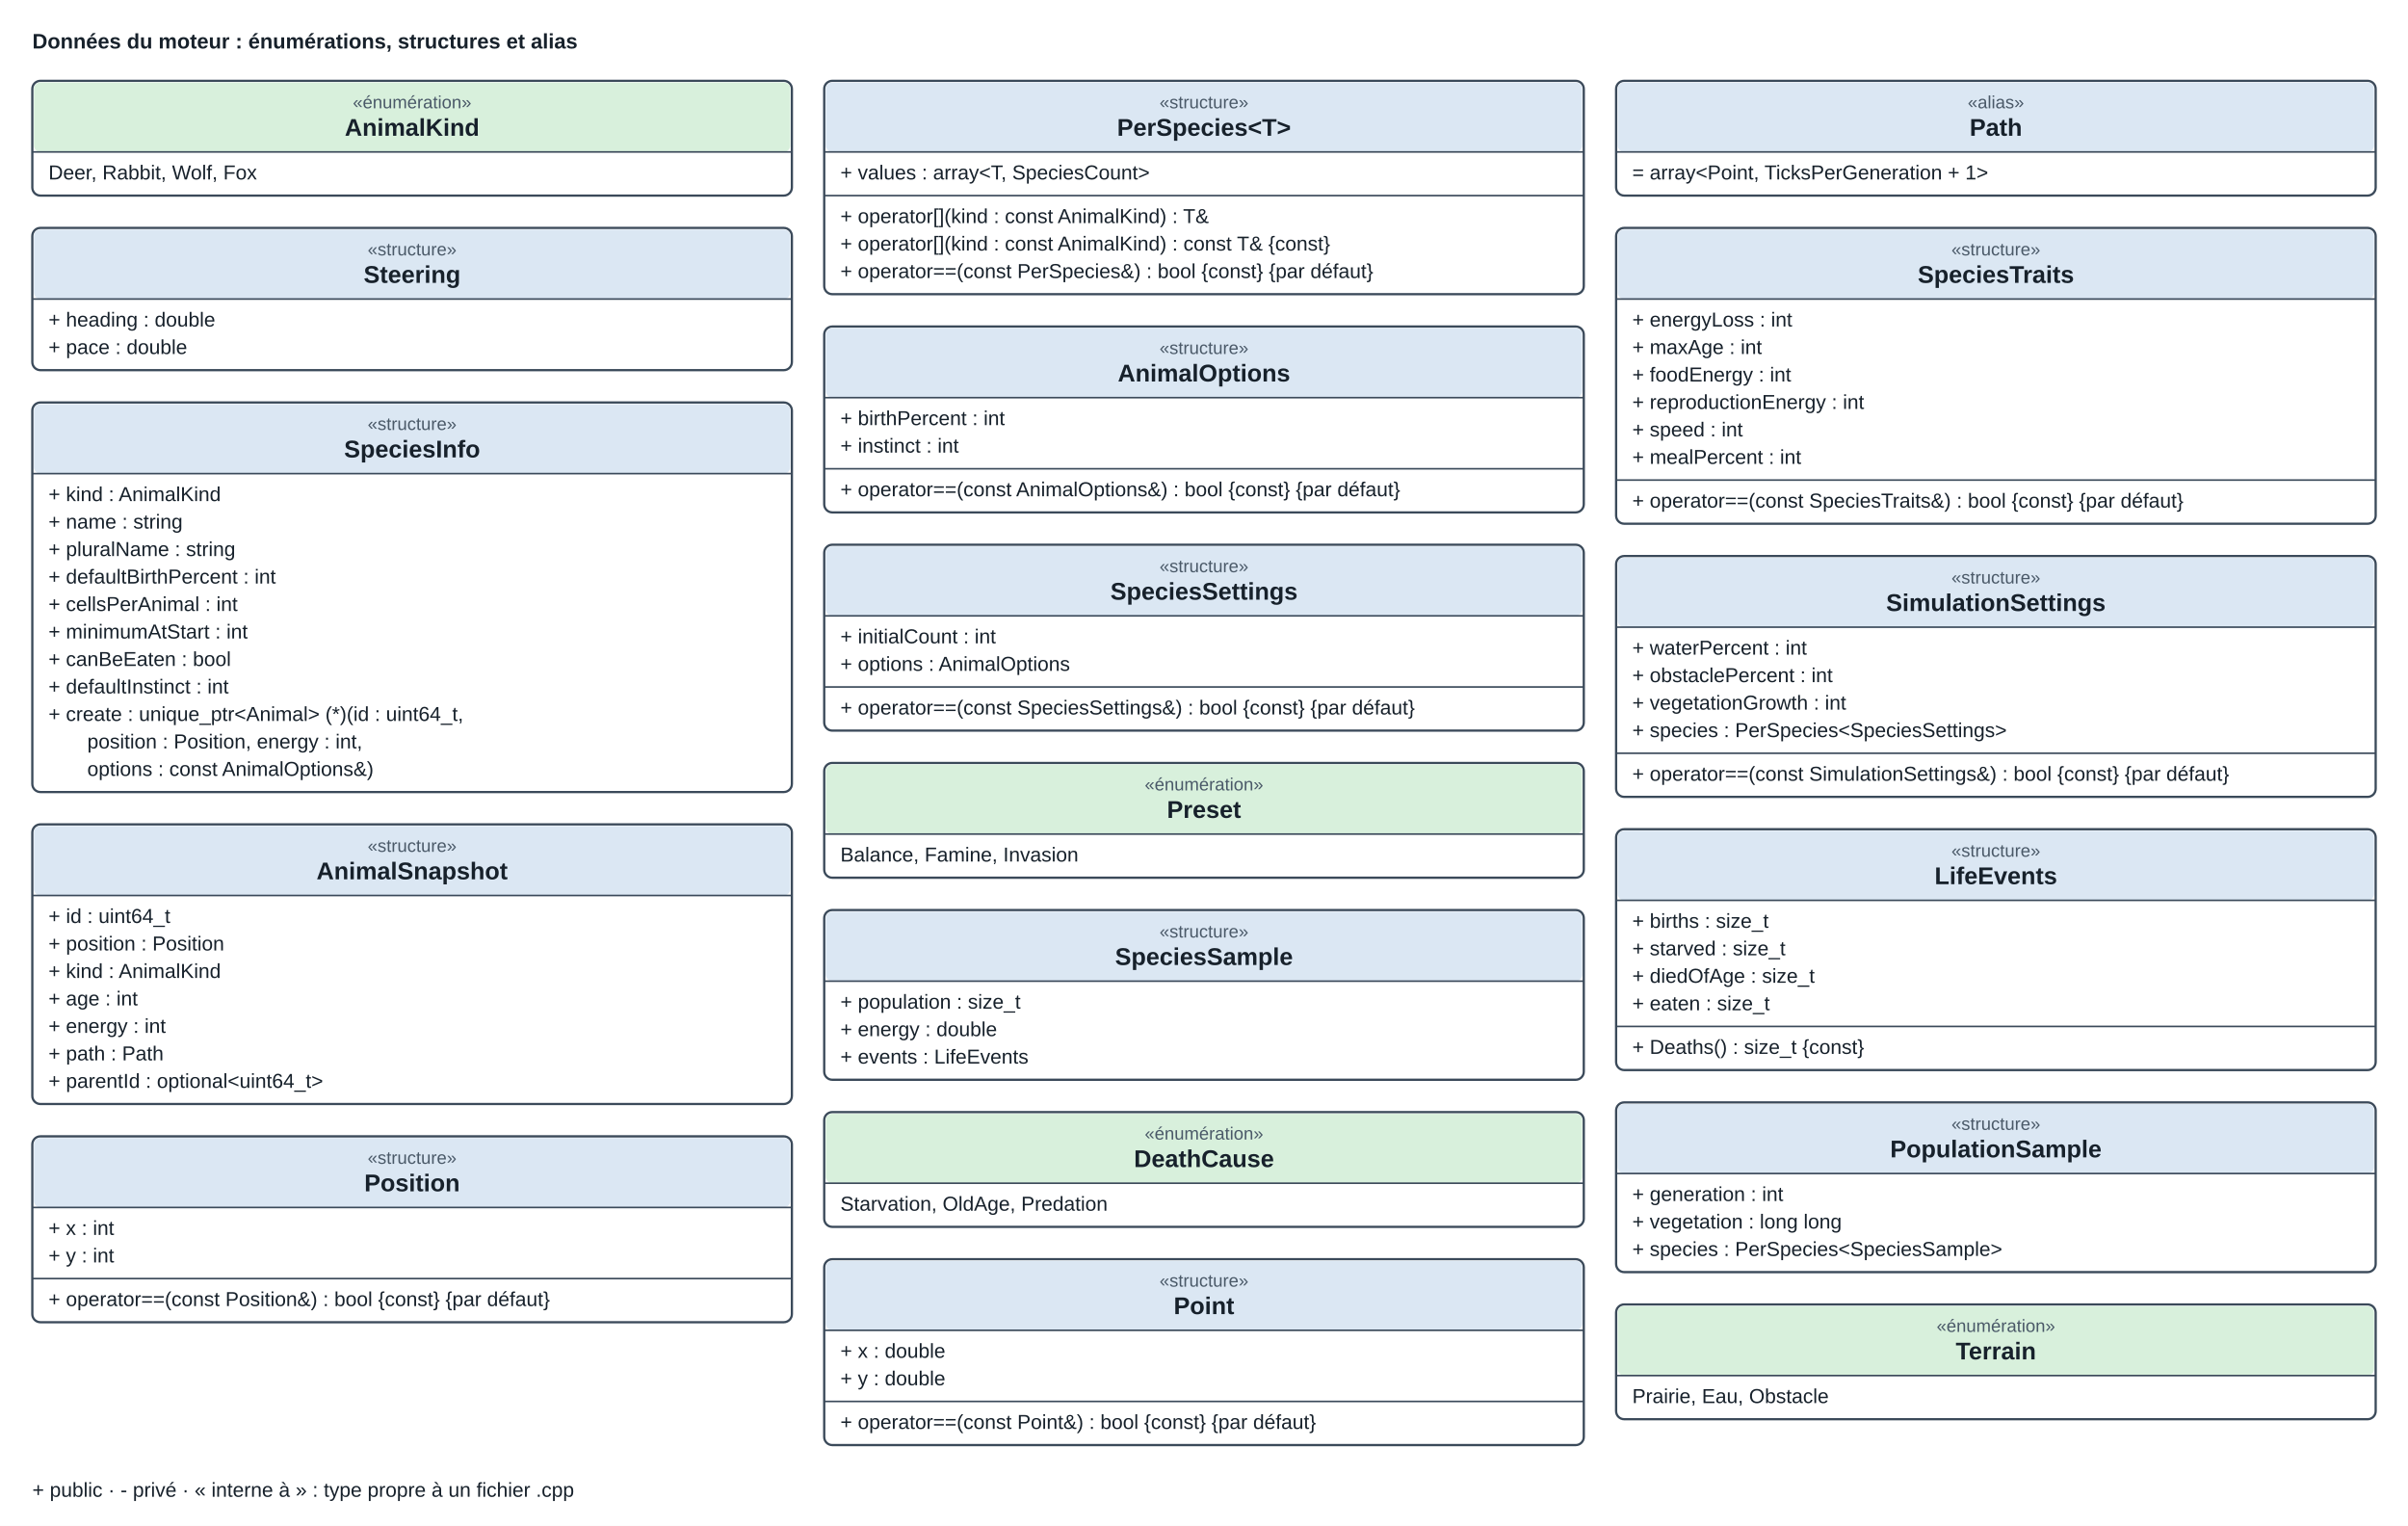
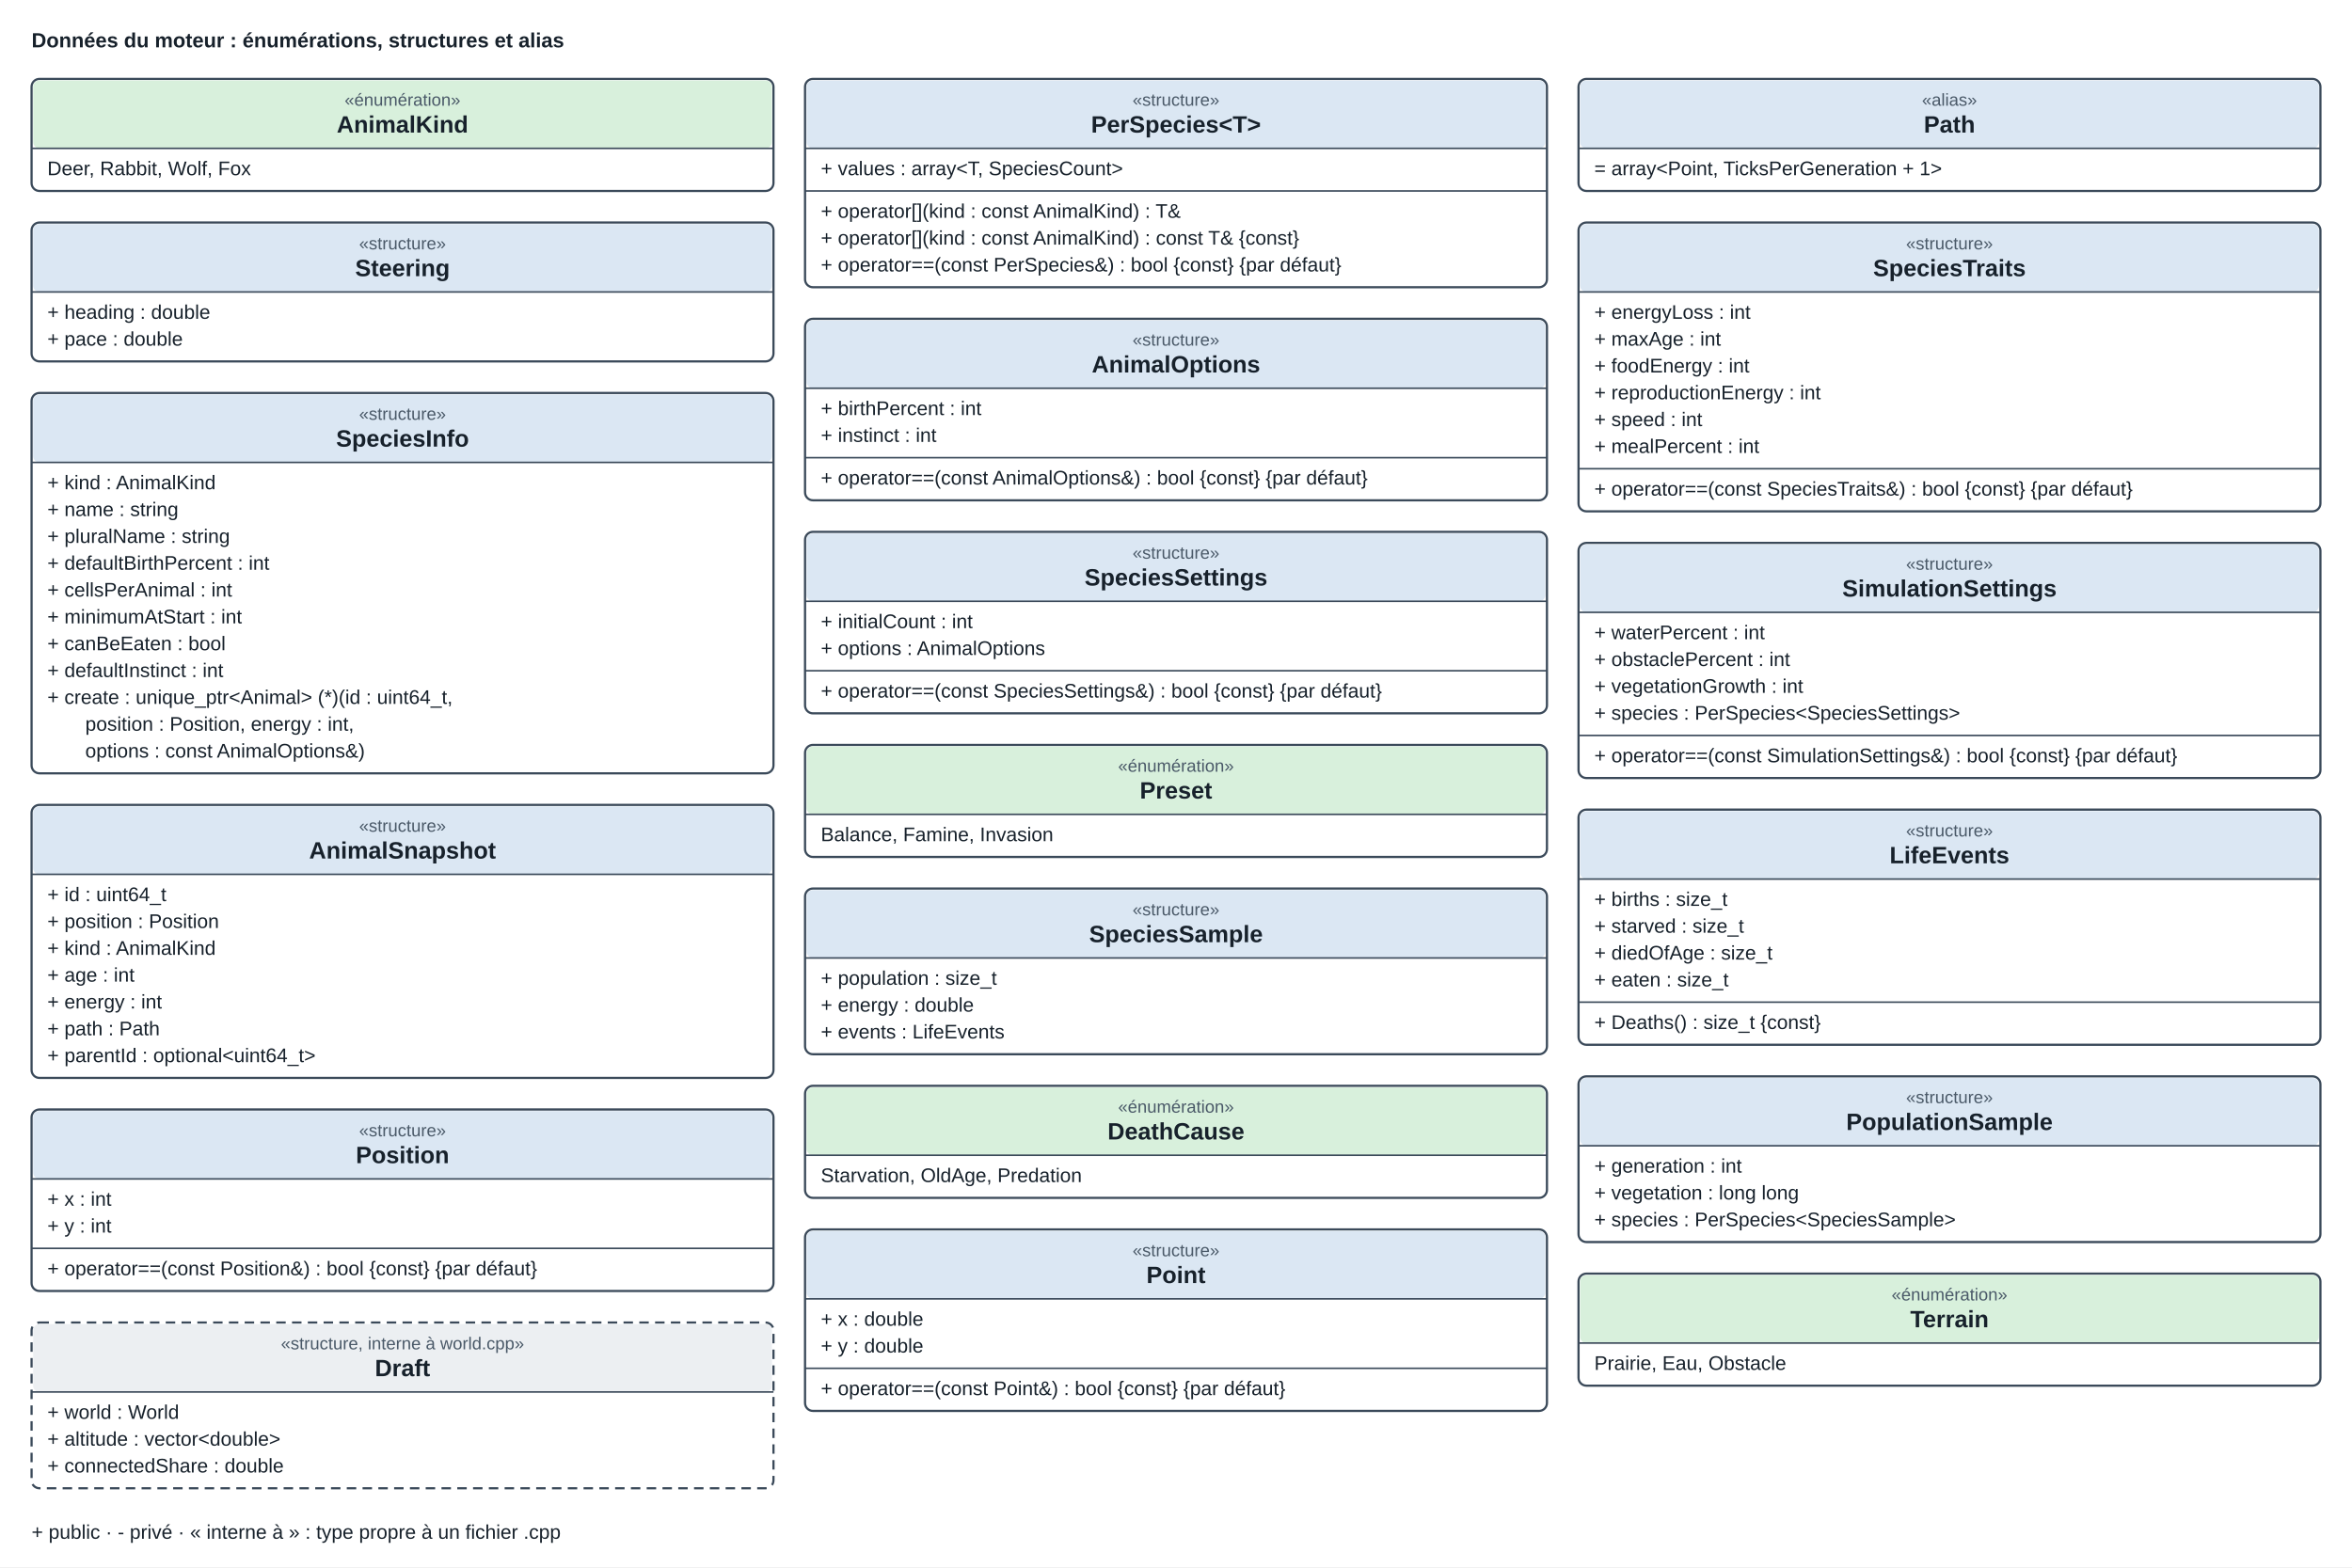
- <svg xmlns="http://www.w3.org/2000/svg" viewBox="0 0 1490 944" role="img" aria-label="Données du moteur : énumérations, structures et alias">
+ <svg xmlns="http://www.w3.org/2000/svg" viewBox="0 0 1490 993" role="img" aria-label="Données du moteur : énumérations, structures et alias">
  <style>
 text { font-family: "Segoe UI", Arial, sans-serif; fill: #17212b; }
 .name { font-size: 15px; font-weight: 700; text-anchor: middle; }
 .abstract { font-style: italic; }
 .stereo { font-size: 11px; text-anchor: middle; fill: #4a5968; }
 .member { font-size: 12.5px; }
 .label { font-size: 12px; font-style: italic; fill: #3b4a5a; }
 .band { font-size: 14px; font-weight: 700; }
 .legend { font-size: 12.5px; }
 .legendtitle { font-size: 13px; font-weight: 700; }
</style>
  <defs>
    <marker id="triangle" viewBox="0 0 14 14" refX="13" refY="7" markerWidth="14" markerHeight="14" markerUnits="userSpaceOnUse" orient="auto">
      <path d="M1 1 L13 7 L1 13 Z" fill="#ffffff" stroke="#3b4a5a" stroke-width="1.4" />
    </marker>
    <marker id="diamond" viewBox="0 0 18 12" refX="1" refY="6" markerWidth="18" markerHeight="12" markerUnits="userSpaceOnUse" orient="auto">
      <path d="M1 6 L9 1 L17 6 L9 11 Z" fill="#3b4a5a" />
    </marker>
    <marker id="arrow" viewBox="0 0 12 12" refX="11" refY="6" markerWidth="12" markerHeight="12" markerUnits="userSpaceOnUse" orient="auto">
      <path d="M1 1 L11 6 L1 11" fill="none" stroke="#3b4a5a" stroke-width="1.6" />
    </marker>
  </defs>
-   <rect width="1490" height="944" fill="#ffffff" />
+   <rect width="1490" height="993" fill="#ffffff" />
  <g class="box" data-width="470">
    <rect x="20" y="50" width="470" height="71" rx="5" fill="#ffffff" stroke="#3b4a5a" stroke-width="1.4" />
    <rect x="21" y="51" width="468" height="43" rx="4" fill="#d8f0dc" />
    <text x="255.0" y="67" class="stereo">«énumération»</text>
    <text x="255.0" y="84" class="name">AnimalKind</text>
    <line x1="20" y1="94" x2="490" y2="94" stroke="#3b4a5a" />
    <text x="30" y="111" class="member">Deer, Rabbit, Wolf, Fox</text>
  </g>
  <g class="box" data-width="470">
    <rect x="510" y="50" width="470" height="132" rx="5" fill="#ffffff" stroke="#3b4a5a" stroke-width="1.4" />
    <rect x="511" y="51" width="468" height="43" rx="4" fill="#dbe7f3" />
    <text x="745.0" y="67" class="stereo">«structure»</text>
    <text x="745.0" y="84" class="name">PerSpecies&lt;T&gt;</text>
    <line x1="510" y1="94" x2="980" y2="94" stroke="#3b4a5a" />
    <text x="520" y="111" class="member">+ values : array&lt;T, SpeciesCount&gt;</text>
    <line x1="510" y1="121" x2="980" y2="121" stroke="#3b4a5a" />
    <text x="520" y="138" class="member">+ operator[](kind : const AnimalKind) : T&amp;</text>
    <text x="520" y="155" class="member">+ operator[](kind : const AnimalKind) : const T&amp; {const}</text>
    <text x="520" y="172" class="member">+ operator==(const PerSpecies&amp;) : bool {const} {par défaut}</text>
  </g>
  <g class="box" data-width="470">
    <rect x="1000" y="50" width="470" height="71" rx="5" fill="#ffffff" stroke="#3b4a5a" stroke-width="1.4" />
    <rect x="1001" y="51" width="468" height="43" rx="4" fill="#dbe7f3" />
    <text x="1235.0" y="67" class="stereo">«alias»</text>
    <text x="1235.0" y="84" class="name">Path</text>
    <line x1="1000" y1="94" x2="1470" y2="94" stroke="#3b4a5a" />
    <text x="1010" y="111" class="member">= array&lt;Point, TicksPerGeneration + 1&gt;</text>
  </g>
  <g class="box" data-width="470">
    <rect x="20" y="141" width="470" height="88" rx="5" fill="#ffffff" stroke="#3b4a5a" stroke-width="1.4" />
    <rect x="21" y="142" width="468" height="43" rx="4" fill="#dbe7f3" />
    <text x="255.0" y="158" class="stereo">«structure»</text>
    <text x="255.0" y="175" class="name">Steering</text>
    <line x1="20" y1="185" x2="490" y2="185" stroke="#3b4a5a" />
    <text x="30" y="202" class="member">+ heading : double</text>
    <text x="30" y="219" class="member">+ pace : double</text>
  </g>
  <g class="box" data-width="470">
    <rect x="1000" y="141" width="470" height="183" rx="5" fill="#ffffff" stroke="#3b4a5a" stroke-width="1.4" />
    <rect x="1001" y="142" width="468" height="43" rx="4" fill="#dbe7f3" />
    <text x="1235.0" y="158" class="stereo">«structure»</text>
    <text x="1235.0" y="175" class="name">SpeciesTraits</text>
    <line x1="1000" y1="185" x2="1470" y2="185" stroke="#3b4a5a" />
    <text x="1010" y="202" class="member">+ energyLoss : int</text>
    <text x="1010" y="219" class="member">+ maxAge : int</text>
    <text x="1010" y="236" class="member">+ foodEnergy : int</text>
    <text x="1010" y="253" class="member">+ reproductionEnergy : int</text>
    <text x="1010" y="270" class="member">+ speed : int</text>
    <text x="1010" y="287" class="member">+ mealPercent : int</text>
    <line x1="1000" y1="297" x2="1470" y2="297" stroke="#3b4a5a" />
    <text x="1010" y="314" class="member">+ operator==(const SpeciesTraits&amp;) : bool {const} {par défaut}</text>
  </g>
  <g class="box" data-width="470">
    <rect x="510" y="202" width="470" height="115" rx="5" fill="#ffffff" stroke="#3b4a5a" stroke-width="1.4" />
    <rect x="511" y="203" width="468" height="43" rx="4" fill="#dbe7f3" />
    <text x="745.0" y="219" class="stereo">«structure»</text>
    <text x="745.0" y="236" class="name">AnimalOptions</text>
    <line x1="510" y1="246" x2="980" y2="246" stroke="#3b4a5a" />
    <text x="520" y="263" class="member">+ birthPercent : int</text>
    <text x="520" y="280" class="member">+ instinct : int</text>
    <line x1="510" y1="290" x2="980" y2="290" stroke="#3b4a5a" />
    <text x="520" y="307" class="member">+ operator==(const AnimalOptions&amp;) : bool {const} {par défaut}</text>
  </g>
  <g class="box" data-width="470">
    <rect x="20" y="249" width="470" height="241" rx="5" fill="#ffffff" stroke="#3b4a5a" stroke-width="1.4" />
    <rect x="21" y="250" width="468" height="43" rx="4" fill="#dbe7f3" />
    <text x="255.0" y="266" class="stereo">«structure»</text>
    <text x="255.0" y="283" class="name">SpeciesInfo</text>
    <line x1="20" y1="293" x2="490" y2="293" stroke="#3b4a5a" />
    <text x="30" y="310" class="member">+ kind : AnimalKind</text>
    <text x="30" y="327" class="member">+ name : string</text>
    <text x="30" y="344" class="member">+ pluralName : string</text>
    <text x="30" y="361" class="member">+ defaultBirthPercent : int</text>
    <text x="30" y="378" class="member">+ cellsPerAnimal : int</text>
    <text x="30" y="395" class="member">+ minimumAtStart : int</text>
    <text x="30" y="412" class="member">+ canBeEaten : bool</text>
    <text x="30" y="429" class="member">+ defaultInstinct : int</text>
    <text x="30" y="446" class="member">+ create : unique_ptr&lt;Animal&gt; (*)(id : uint64_t,</text>
    <text x="54" y="463" class="member">position : Position, energy : int,</text>
    <text x="54" y="480" class="member">options : const AnimalOptions&amp;)</text>
  </g>
  <g class="box" data-width="470">
    <rect x="510" y="337" width="470" height="115" rx="5" fill="#ffffff" stroke="#3b4a5a" stroke-width="1.4" />
    <rect x="511" y="338" width="468" height="43" rx="4" fill="#dbe7f3" />
    <text x="745.0" y="354" class="stereo">«structure»</text>
    <text x="745.0" y="371" class="name">SpeciesSettings</text>
    <line x1="510" y1="381" x2="980" y2="381" stroke="#3b4a5a" />
    <text x="520" y="398" class="member">+ initialCount : int</text>
    <text x="520" y="415" class="member">+ options : AnimalOptions</text>
    <line x1="510" y1="425" x2="980" y2="425" stroke="#3b4a5a" />
    <text x="520" y="442" class="member">+ operator==(const SpeciesSettings&amp;) : bool {const} {par défaut}</text>
  </g>
  <g class="box" data-width="470">
    <rect x="1000" y="344" width="470" height="149" rx="5" fill="#ffffff" stroke="#3b4a5a" stroke-width="1.4" />
    <rect x="1001" y="345" width="468" height="43" rx="4" fill="#dbe7f3" />
    <text x="1235.0" y="361" class="stereo">«structure»</text>
    <text x="1235.0" y="378" class="name">SimulationSettings</text>
    <line x1="1000" y1="388" x2="1470" y2="388" stroke="#3b4a5a" />
    <text x="1010" y="405" class="member">+ waterPercent : int</text>
    <text x="1010" y="422" class="member">+ obstaclePercent : int</text>
    <text x="1010" y="439" class="member">+ vegetationGrowth : int</text>
    <text x="1010" y="456" class="member">+ species : PerSpecies&lt;SpeciesSettings&gt;</text>
    <line x1="1000" y1="466" x2="1470" y2="466" stroke="#3b4a5a" />
    <text x="1010" y="483" class="member">+ operator==(const SimulationSettings&amp;) : bool {const} {par défaut}</text>
  </g>
  <g class="box" data-width="470">
    <rect x="510" y="472" width="470" height="71" rx="5" fill="#ffffff" stroke="#3b4a5a" stroke-width="1.4" />
    <rect x="511" y="473" width="468" height="43" rx="4" fill="#d8f0dc" />
    <text x="745.0" y="489" class="stereo">«énumération»</text>
    <text x="745.0" y="506" class="name">Preset</text>
    <line x1="510" y1="516" x2="980" y2="516" stroke="#3b4a5a" />
    <text x="520" y="533" class="member">Balance, Famine, Invasion</text>
  </g>
  <g class="box" data-width="470">
    <rect x="20" y="510" width="470" height="173" rx="5" fill="#ffffff" stroke="#3b4a5a" stroke-width="1.4" />
    <rect x="21" y="511" width="468" height="43" rx="4" fill="#dbe7f3" />
    <text x="255.0" y="527" class="stereo">«structure»</text>
    <text x="255.0" y="544" class="name">AnimalSnapshot</text>
    <line x1="20" y1="554" x2="490" y2="554" stroke="#3b4a5a" />
    <text x="30" y="571" class="member">+ id : uint64_t</text>
    <text x="30" y="588" class="member">+ position : Position</text>
    <text x="30" y="605" class="member">+ kind : AnimalKind</text>
    <text x="30" y="622" class="member">+ age : int</text>
    <text x="30" y="639" class="member">+ energy : int</text>
    <text x="30" y="656" class="member">+ path : Path</text>
    <text x="30" y="673" class="member">+ parentId : optional&lt;uint64_t&gt;</text>
  </g>
  <g class="box" data-width="470">
    <rect x="1000" y="513" width="470" height="149" rx="5" fill="#ffffff" stroke="#3b4a5a" stroke-width="1.4" />
    <rect x="1001" y="514" width="468" height="43" rx="4" fill="#dbe7f3" />
    <text x="1235.0" y="530" class="stereo">«structure»</text>
    <text x="1235.0" y="547" class="name">LifeEvents</text>
    <line x1="1000" y1="557" x2="1470" y2="557" stroke="#3b4a5a" />
    <text x="1010" y="574" class="member">+ births : size_t</text>
    <text x="1010" y="591" class="member">+ starved : size_t</text>
    <text x="1010" y="608" class="member">+ diedOfAge : size_t</text>
    <text x="1010" y="625" class="member">+ eaten : size_t</text>
    <line x1="1000" y1="635" x2="1470" y2="635" stroke="#3b4a5a" />
    <text x="1010" y="652" class="member">+ Deaths() : size_t {const}</text>
  </g>
  <g class="box" data-width="470">
    <rect x="510" y="563" width="470" height="105" rx="5" fill="#ffffff" stroke="#3b4a5a" stroke-width="1.4" />
    <rect x="511" y="564" width="468" height="43" rx="4" fill="#dbe7f3" />
    <text x="745.0" y="580" class="stereo">«structure»</text>
    <text x="745.0" y="597" class="name">SpeciesSample</text>
    <line x1="510" y1="607" x2="980" y2="607" stroke="#3b4a5a" />
    <text x="520" y="624" class="member">+ population : size_t</text>
    <text x="520" y="641" class="member">+ energy : double</text>
    <text x="520" y="658" class="member">+ events : LifeEvents</text>
  </g>
  <g class="box" data-width="470">
    <rect x="1000" y="682" width="470" height="105" rx="5" fill="#ffffff" stroke="#3b4a5a" stroke-width="1.4" />
    <rect x="1001" y="683" width="468" height="43" rx="4" fill="#dbe7f3" />
    <text x="1235.0" y="699" class="stereo">«structure»</text>
    <text x="1235.0" y="716" class="name">PopulationSample</text>
    <line x1="1000" y1="726" x2="1470" y2="726" stroke="#3b4a5a" />
    <text x="1010" y="743" class="member">+ generation : int</text>
    <text x="1010" y="760" class="member">+ vegetation : long long</text>
    <text x="1010" y="777" class="member">+ species : PerSpecies&lt;SpeciesSample&gt;</text>
  </g>
  <g class="box" data-width="470">
    <rect x="510" y="688" width="470" height="71" rx="5" fill="#ffffff" stroke="#3b4a5a" stroke-width="1.4" />
    <rect x="511" y="689" width="468" height="43" rx="4" fill="#d8f0dc" />
    <text x="745.0" y="705" class="stereo">«énumération»</text>
    <text x="745.0" y="722" class="name">DeathCause</text>
    <line x1="510" y1="732" x2="980" y2="732" stroke="#3b4a5a" />
    <text x="520" y="749" class="member">Starvation, OldAge, Predation</text>
  </g>
  <g class="box" data-width="470">
    <rect x="20" y="703" width="470" height="115" rx="5" fill="#ffffff" stroke="#3b4a5a" stroke-width="1.4" />
    <rect x="21" y="704" width="468" height="43" rx="4" fill="#dbe7f3" />
    <text x="255.0" y="720" class="stereo">«structure»</text>
    <text x="255.0" y="737" class="name">Position</text>
    <line x1="20" y1="747" x2="490" y2="747" stroke="#3b4a5a" />
    <text x="30" y="764" class="member">+ x : int</text>
    <text x="30" y="781" class="member">+ y : int</text>
    <line x1="20" y1="791" x2="490" y2="791" stroke="#3b4a5a" />
    <text x="30" y="808" class="member">+ operator==(const Position&amp;) : bool {const} {par défaut}</text>
  </g>
  <g class="box" data-width="470">
    <rect x="510" y="779" width="470" height="115" rx="5" fill="#ffffff" stroke="#3b4a5a" stroke-width="1.4" />
    <rect x="511" y="780" width="468" height="43" rx="4" fill="#dbe7f3" />
    <text x="745.0" y="796" class="stereo">«structure»</text>
    <text x="745.0" y="813" class="name">Point</text>
    <line x1="510" y1="823" x2="980" y2="823" stroke="#3b4a5a" />
    <text x="520" y="840" class="member">+ x : double</text>
    <text x="520" y="857" class="member">+ y : double</text>
    <line x1="510" y1="867" x2="980" y2="867" stroke="#3b4a5a" />
    <text x="520" y="884" class="member">+ operator==(const Point&amp;) : bool {const} {par défaut}</text>
  </g>
  <g class="box" data-width="470">
    <rect x="1000" y="807" width="470" height="71" rx="5" fill="#ffffff" stroke="#3b4a5a" stroke-width="1.4" />
    <rect x="1001" y="808" width="468" height="43" rx="4" fill="#d8f0dc" />
    <text x="1235.0" y="824" class="stereo">«énumération»</text>
    <text x="1235.0" y="841" class="name">Terrain</text>
    <line x1="1000" y1="851" x2="1470" y2="851" stroke="#3b4a5a" />
    <text x="1010" y="868" class="member">Prairie, Eau, Obstacle</text>
  </g>
+   <g class="box" data-width="470">
+     <rect x="20" y="838" width="470" height="105" rx="5" fill="#ffffff" stroke="#3b4a5a" stroke-width="1.4" stroke-dasharray="6 4" />
+     <rect x="21" y="839" width="468" height="43" rx="4" fill="#eceff2" />
+     <text x="255.0" y="855" class="stereo">«structure, interne à world.cpp»</text>
+     <text x="255.0" y="872" class="name">Draft</text>
+     <line x1="20" y1="882" x2="490" y2="882" stroke="#3b4a5a" />
+     <text x="30" y="899" class="member">+ world : World</text>
+     <text x="30" y="916" class="member">+ altitude : vector&lt;double&gt;</text>
+     <text x="30" y="933" class="member">+ connectedShare : double</text>
+   </g>
  <text x="20" y="30" class="legendtitle">Données du moteur : énumérations, structures et alias</text>
-   <text x="20" y="926" class="legend">+ public  ·  - privé  ·  « interne à » : type propre à un fichier .cpp</text>
+   <text x="20" y="975" class="legend">+ public  ·  - privé  ·  « interne à » : type propre à un fichier .cpp</text>
</svg>
